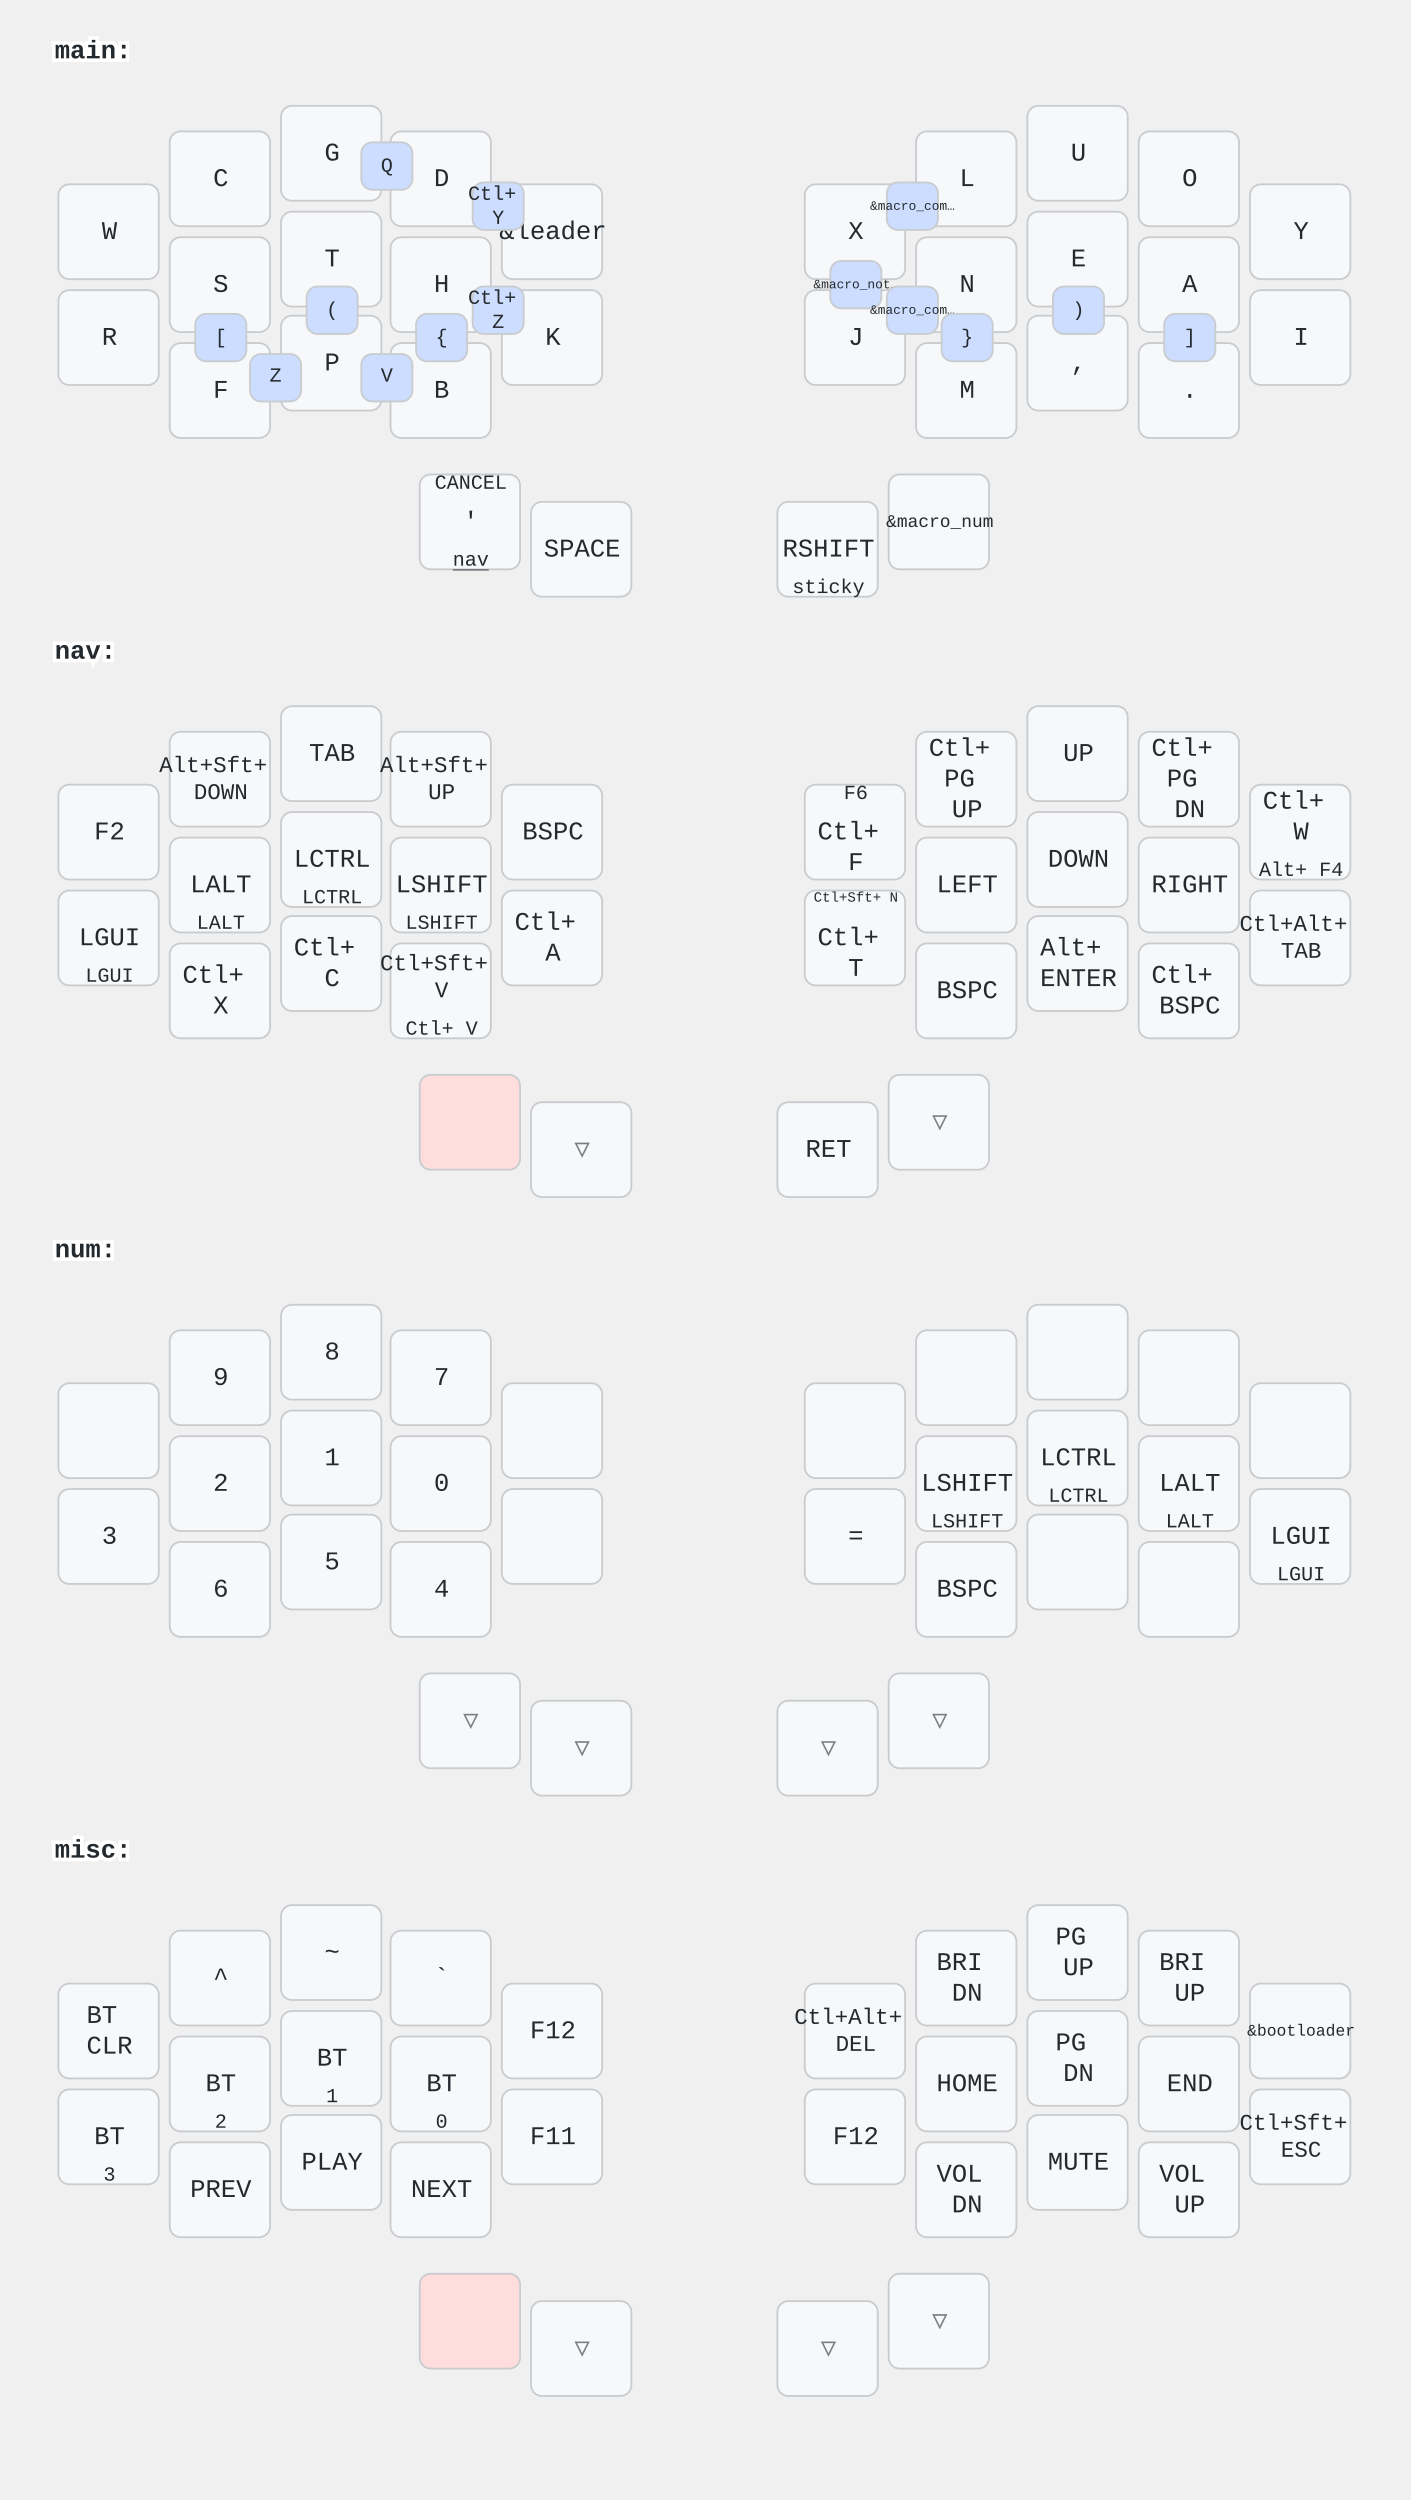
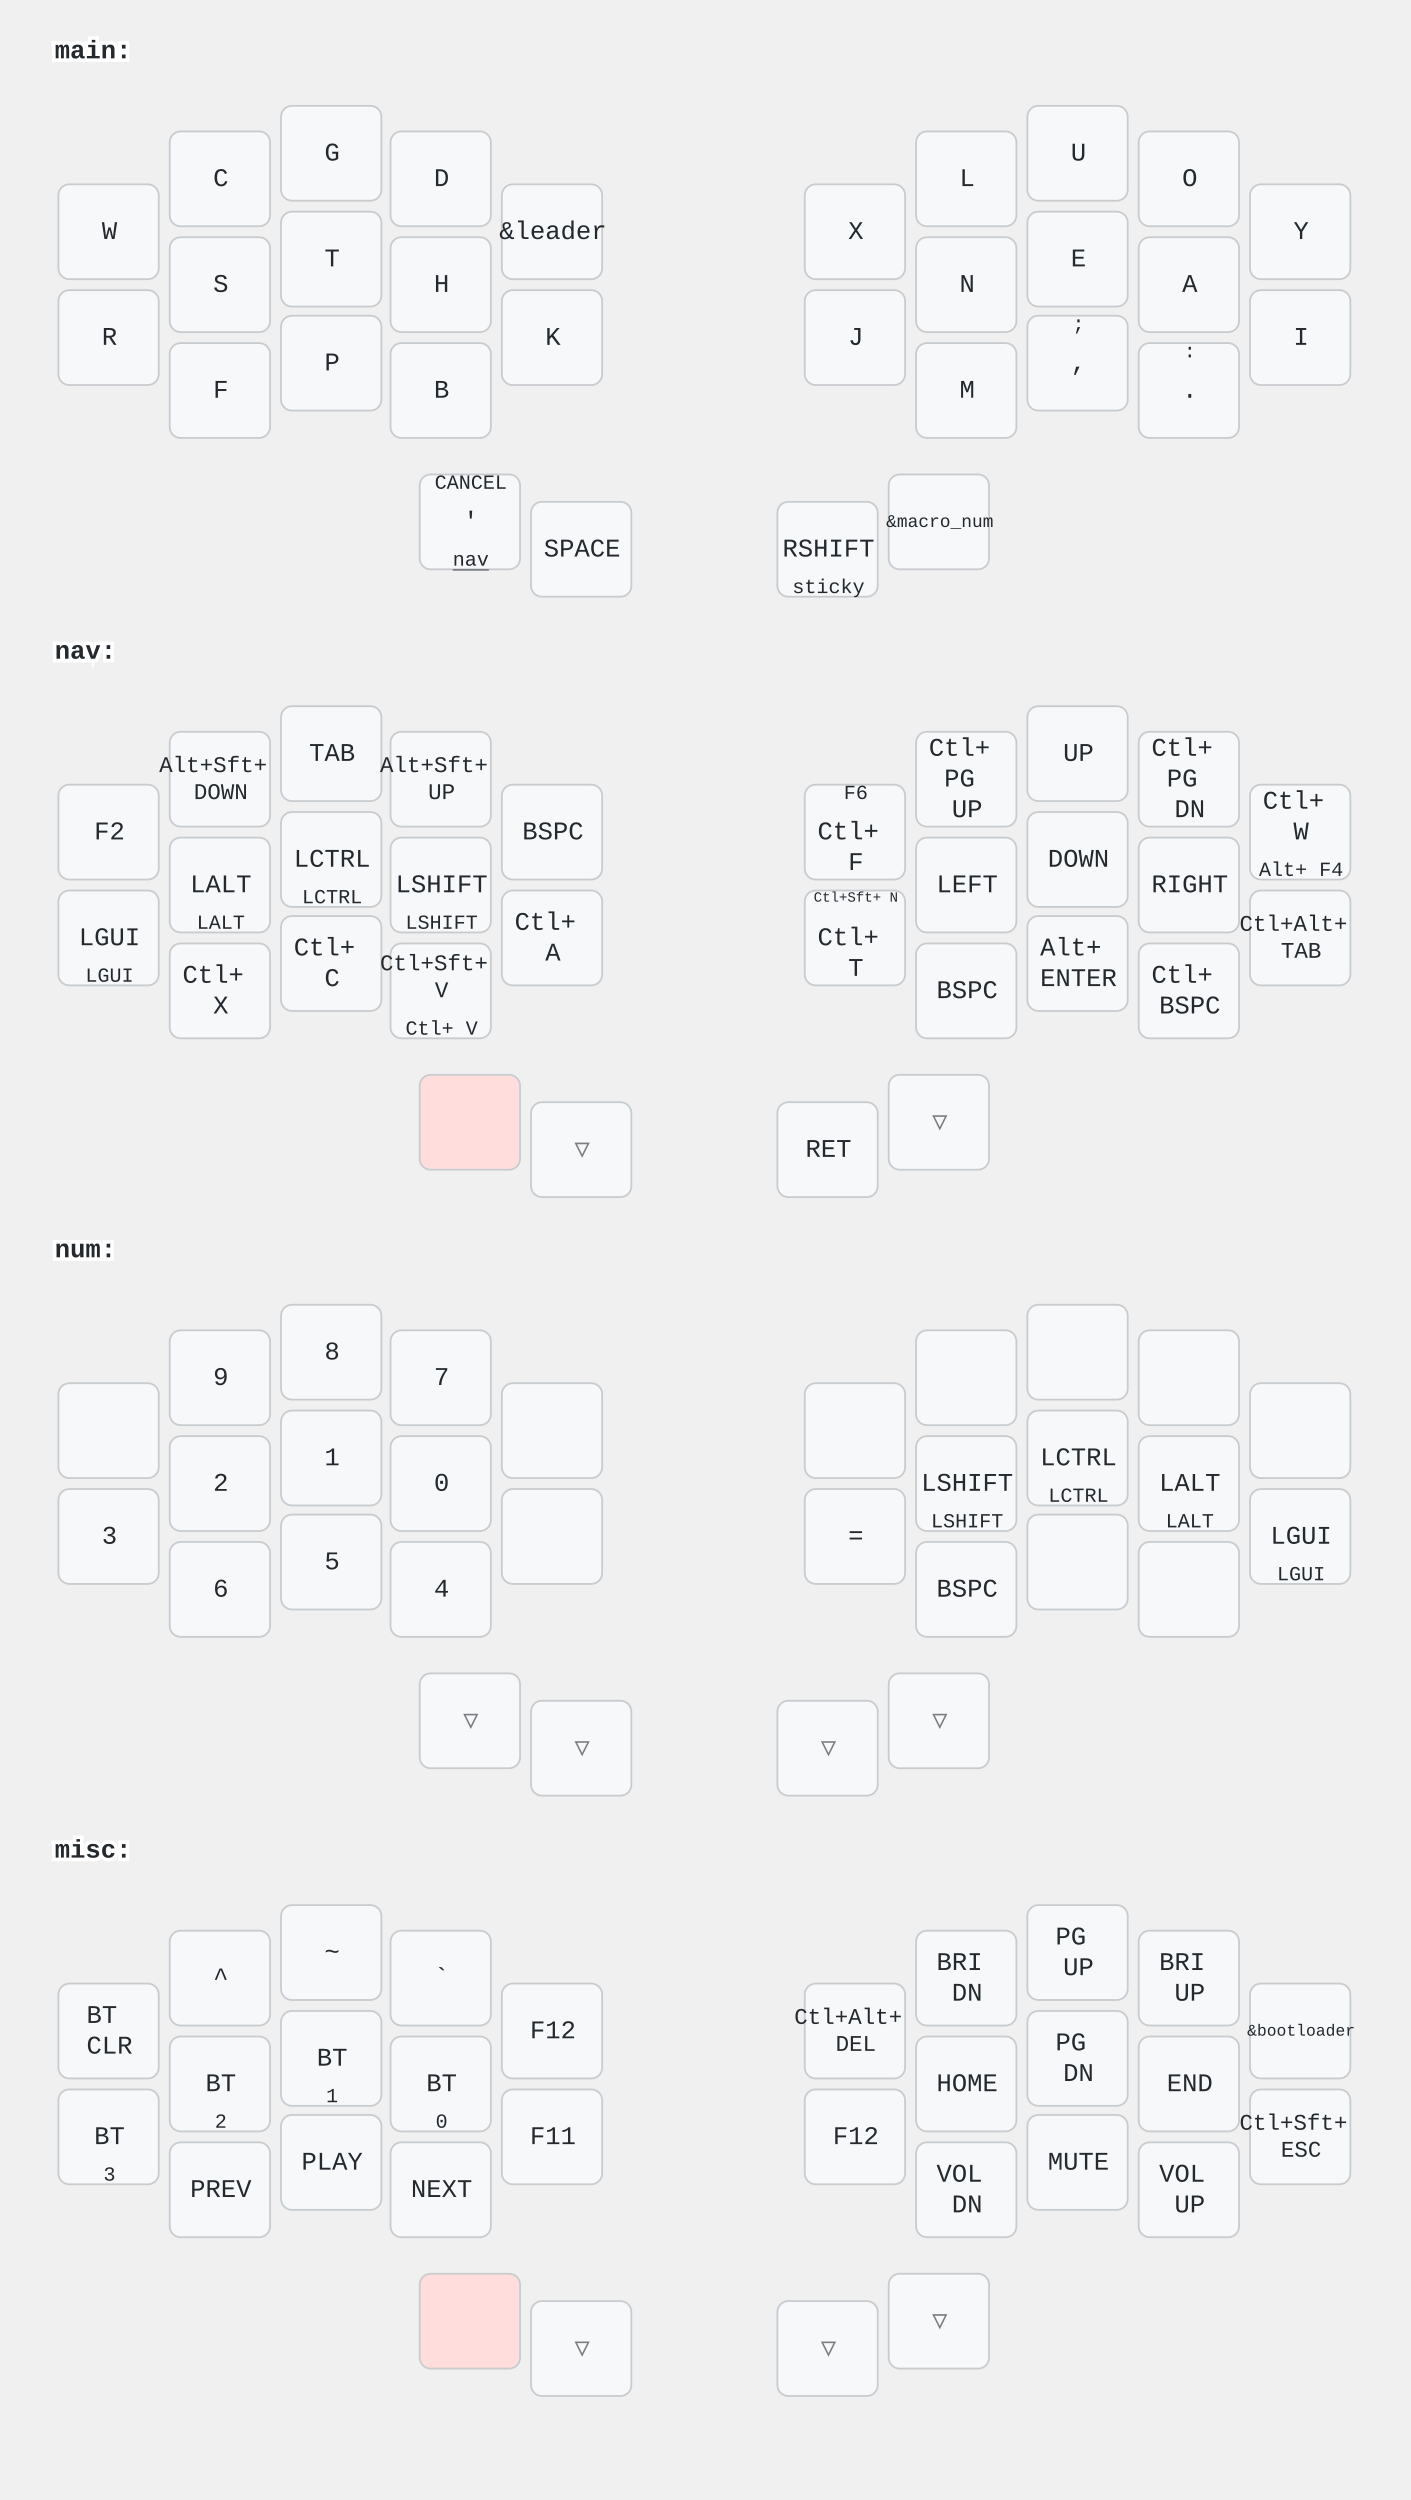
<svg xmlns="http://www.w3.org/2000/svg" width="773" height="1370" viewBox="0 0 773 1370" class="keymap">
  <style>/* inherit to force styles through use tags */
svg path {
    fill: inherit;
}

/* font and background color specifications */
svg.keymap {
    font-family: SFMono-Regular,Consolas,Liberation Mono,Menlo,monospace;
    font-size: 14px;
    font-kerning: normal;
    text-rendering: optimizeLegibility;
    fill: #24292e;
}

/* default key styling */
rect.key {
    fill: #f6f8fa;
}

rect.key, rect.combo {
    stroke: #c9cccf;
    stroke-width: 1;
}

/* default key side styling, only used is draw_key_sides is set */
rect.side {
    filter: brightness(90%);
}

/* color accent for combo boxes */
rect.combo, rect.combo-separate {
    fill: #cdf;
}

/* color accent for held keys */
rect.held, rect.combo.held {
    fill: #fdd;
}

/* color accent for ghost (optional) keys */
rect.ghost, rect.combo.ghost {
    stroke-dasharray: 4, 4;
    stroke-width: 2;
}

text {
    text-anchor: middle;
    dominant-baseline: middle;
}

/* styling for layer labels */
text.label {
    font-weight: bold;
    text-anchor: start;
    stroke: white;
    stroke-width: 4;
    paint-order: stroke;
}

/* styling for optional footer */
text.footer {
    text-anchor: end;
    dominant-baseline: auto;
    stroke: white;
    stroke-width: 4;
    paint-order: stroke;
}

/* styling for combo tap, and key hold/shifted label text */
text.combo, text.hold, text.shifted {
    font-size: 11px;
}

text.hold {
    text-anchor: middle;
    dominant-baseline: auto;
}

text.shifted {
    text-anchor: middle;
    dominant-baseline: hanging;
}

text.layer-activator {
    text-decoration: underline;
}

/* styling for hold/shifted label text in combo box */
text.combo.hold, text.combo.shifted {
    font-size: 8px;
}

/* lighter symbol for transparent keys */
text.trans {
    fill: #7b7e81;
}

/* styling for combo dendrons */
path.combo {
    stroke-width: 1;
    stroke: gray;
    fill: none;
}

/* Start Tabler Icons Cleanup */
/* cannot use height/width with glyphs */
.icon-tabler &gt; path {
    fill: inherit;
    stroke: inherit;
    stroke-width: 2;
}
/* hide tabler's default box */
.icon-tabler &gt; path[stroke="none"][fill="none"] {
    visibility: hidden;
}
/* End Tabler Icons Cleanup */
</style>
  <g transform="translate(30, 0)" class="layer-main">
    <text x="0" y="28" class="label" id="main">main:</text>
    <g transform="translate(0, 56)">
      <g transform="translate(30, 71)" class="key keypos-0">
        <rect rx="6" ry="6" x="-28" y="-26" width="55" height="52" class="key" />
        <text x="0" y="0" class="key tap">W</text>
      </g>
      <g transform="translate(91, 42)" class="key keypos-1">
        <rect rx="6" ry="6" x="-28" y="-26" width="55" height="52" class="key" />
        <text x="0" y="0" class="key tap">C</text>
      </g>
      <g transform="translate(152, 28)" class="key keypos-2">
        <rect rx="6" ry="6" x="-28" y="-26" width="55" height="52" class="key" />
        <text x="0" y="0" class="key tap">G</text>
      </g>
      <g transform="translate(212, 42)" class="key keypos-3">
        <rect rx="6" ry="6" x="-28" y="-26" width="55" height="52" class="key" />
        <text x="0" y="0" class="key tap">D</text>
      </g>
      <g transform="translate(273, 71)" class="key keypos-4">
        <rect rx="6" ry="6" x="-28" y="-26" width="55" height="52" class="key" />
        <text x="0" y="0" class="key tap">&amp;leader</text>
      </g>
      <g transform="translate(439, 71)" class="key keypos-5">
        <rect rx="6" ry="6" x="-28" y="-26" width="55" height="52" class="key" />
        <text x="0" y="0" class="key tap">X</text>
      </g>
      <g transform="translate(500, 42)" class="key keypos-6">
        <rect rx="6" ry="6" x="-28" y="-26" width="55" height="52" class="key" />
        <text x="0" y="0" class="key tap">L</text>
      </g>
      <g transform="translate(561, 28)" class="key keypos-7">
        <rect rx="6" ry="6" x="-28" y="-26" width="55" height="52" class="key" />
        <text x="0" y="0" class="key tap">U</text>
      </g>
      <g transform="translate(622, 42)" class="key keypos-8">
        <rect rx="6" ry="6" x="-28" y="-26" width="55" height="52" class="key" />
        <text x="0" y="0" class="key tap">O</text>
      </g>
      <g transform="translate(683, 71)" class="key keypos-9">
        <rect rx="6" ry="6" x="-28" y="-26" width="55" height="52" class="key" />
        <text x="0" y="0" class="key tap">Y</text>
      </g>
      <g transform="translate(30, 129)" class="key keypos-10">
        <rect rx="6" ry="6" x="-28" y="-26" width="55" height="52" class="key" />
        <text x="0" y="0" class="key tap">R</text>
      </g>
      <g transform="translate(91, 100)" class="key keypos-11">
        <rect rx="6" ry="6" x="-28" y="-26" width="55" height="52" class="key" />
        <text x="0" y="0" class="key tap">S</text>
      </g>
      <g transform="translate(152, 86)" class="key keypos-12">
        <rect rx="6" ry="6" x="-28" y="-26" width="55" height="52" class="key" />
        <text x="0" y="0" class="key tap">T</text>
      </g>
      <g transform="translate(212, 100)" class="key keypos-13">
        <rect rx="6" ry="6" x="-28" y="-26" width="55" height="52" class="key" />
        <text x="0" y="0" class="key tap">H</text>
      </g>
      <g transform="translate(273, 129)" class="key keypos-14">
        <rect rx="6" ry="6" x="-28" y="-26" width="55" height="52" class="key" />
        <text x="0" y="0" class="key tap">K</text>
      </g>
      <g transform="translate(439, 129)" class="key keypos-15">
        <rect rx="6" ry="6" x="-28" y="-26" width="55" height="52" class="key" />
        <text x="0" y="0" class="key tap">J</text>
      </g>
      <g transform="translate(500, 100)" class="key keypos-16">
        <rect rx="6" ry="6" x="-28" y="-26" width="55" height="52" class="key" />
        <text x="0" y="0" class="key tap">N</text>
      </g>
      <g transform="translate(561, 86)" class="key keypos-17">
        <rect rx="6" ry="6" x="-28" y="-26" width="55" height="52" class="key" />
        <text x="0" y="0" class="key tap">E</text>
      </g>
      <g transform="translate(622, 100)" class="key keypos-18">
        <rect rx="6" ry="6" x="-28" y="-26" width="55" height="52" class="key" />
        <text x="0" y="0" class="key tap">A</text>
      </g>
      <g transform="translate(683, 129)" class="key keypos-19">
        <rect rx="6" ry="6" x="-28" y="-26" width="55" height="52" class="key" />
        <text x="0" y="0" class="key tap">I</text>
      </g>
      <g transform="translate(91, 158)" class="key keypos-20">
        <rect rx="6" ry="6" x="-28" y="-26" width="55" height="52" class="key" />
        <text x="0" y="0" class="key tap">F</text>
      </g>
      <g transform="translate(152, 143)" class="key keypos-21">
        <rect rx="6" ry="6" x="-28" y="-26" width="55" height="52" class="key" />
        <text x="0" y="0" class="key tap">P</text>
      </g>
      <g transform="translate(212, 158)" class="key keypos-22">
        <rect rx="6" ry="6" x="-28" y="-26" width="55" height="52" class="key" />
        <text x="0" y="0" class="key tap">B</text>
      </g>
      <g transform="translate(500, 158)" class="key keypos-23">
        <rect rx="6" ry="6" x="-28" y="-26" width="55" height="52" class="key" />
        <text x="0" y="0" class="key tap">M</text>
      </g>
      <g transform="translate(561, 143)" class="key keypos-24">
        <rect rx="6" ry="6" x="-28" y="-26" width="55" height="52" class="key" />
        <text x="0" y="0" class="key tap">,</text>
        <text x="0" y="-24" class="key shifted">;</text>
      </g>
      <g transform="translate(622, 158)" class="key keypos-25">
        <rect rx="6" ry="6" x="-28" y="-26" width="55" height="52" class="key" />
        <text x="0" y="0" class="key tap">.</text>
        <text x="0" y="-24" class="key shifted">:</text>
      </g>
      <g transform="translate(228, 230)" class="key keypos-26">
        <rect rx="6" ry="6" x="-28" y="-26" width="55" height="52" class="key" />
        <text x="0" y="0" class="key tap">'</text>
        <a href="#nav">
          <text x="0" y="24" class="key hold layer-activator">nav</text>
        </a>
        <text x="0" y="-24" class="key shifted">CANCEL</text>
      </g>
      <g transform="translate(289, 245)" class="key keypos-27">
        <rect rx="6" ry="6" x="-28" y="-26" width="55" height="52" class="key" />
        <text x="0" y="0" class="key tap">SPACE</text>
      </g>
      <g transform="translate(424, 245)" class="key keypos-28">
        <rect rx="6" ry="6" x="-28" y="-26" width="55" height="52" class="key" />
        <text x="0" y="0" class="key tap">RSHIFT</text>
        <text x="0" y="24" class="key hold">sticky</text>
      </g>
      <g transform="translate(485, 230)" class="key keypos-29">
        <rect rx="6" ry="6" x="-28" y="-26" width="55" height="52" class="key" />
        <text x="0" y="0" class="key tap">
          <tspan style="font-size: 70%">&amp;macro_num</tspan>
        </text>
      </g>
-       <g class="combo combopos-0">
-         <rect rx="6" ry="6" x="168" y="22" width="28" height="26" class="combo" />
-         <text x="182" y="35" class="combo tap">Q</text>
-       </g>
-       <g class="combo combopos-1">
-         <rect rx="6" ry="6" x="107" y="138" width="28" height="26" class="combo" />
-         <text x="121" y="150" class="combo tap">Z</text>
-       </g>
-       <g class="combo combopos-2">
-         <rect rx="6" ry="6" x="168" y="138" width="28" height="26" class="combo" />
-         <text x="182" y="150" class="combo tap">V</text>
-       </g>
-       <g class="combo combopos-3">
-         <rect rx="6" ry="6" x="229" y="44" width="28" height="26" class="combo" />
-         <text x="243" y="57" class="combo tap">
-           <tspan x="243" dy="-0.6em">Ctl+</tspan>
-           <tspan x="243" dy="1.2em">Y</tspan>
-         </text>
-       </g>
-       <g class="combo combopos-4">
-         <rect rx="6" ry="6" x="229" y="101" width="28" height="26" class="combo" />
-         <text x="243" y="114" class="combo tap">
-           <tspan x="243" dy="-0.6em">Ctl+</tspan>
-           <tspan x="243" dy="1.2em">Z</tspan>
-         </text>
-       </g>
-       <g class="combo combopos-5">
-         <rect rx="6" ry="6" x="425" y="87" width="28" height="26" class="combo" />
-         <text x="439" y="100" class="combo tap">
-           <tspan style="font-size: 64%">&amp;macro_not…</tspan>
-         </text>
-       </g>
-       <g class="combo combopos-6">
-         <rect rx="6" ry="6" x="456" y="44" width="28" height="26" class="combo" />
-         <text x="470" y="57" class="combo tap">
-           <tspan style="font-size: 64%">&amp;macro_com…</tspan>
-         </text>
-       </g>
-       <g class="combo combopos-7">
-         <rect rx="6" ry="6" x="456" y="101" width="28" height="26" class="combo" />
-         <text x="470" y="114" class="combo tap">
-           <tspan style="font-size: 64%">&amp;macro_com…</tspan>
-         </text>
-       </g>
-       <g class="combo combopos-8">
-         <rect rx="6" ry="6" x="77" y="116" width="28" height="26" class="combo" />
-         <text x="91" y="129" class="combo tap">[</text>
-       </g>
-       <g class="combo combopos-9">
-         <rect rx="6" ry="6" x="138" y="101" width="28" height="26" class="combo" />
-         <text x="152" y="114" class="combo tap">(</text>
-       </g>
-       <g class="combo combopos-10">
-         <rect rx="6" ry="6" x="198" y="116" width="28" height="26" class="combo" />
-         <text x="212" y="129" class="combo tap">{</text>
-       </g>
-       <g class="combo combopos-11">
-         <rect rx="6" ry="6" x="486" y="116" width="28" height="26" class="combo" />
-         <text x="500" y="129" class="combo tap">}</text>
-       </g>
-       <g class="combo combopos-12">
-         <rect rx="6" ry="6" x="547" y="101" width="28" height="26" class="combo" />
-         <text x="561" y="114" class="combo tap">)</text>
-       </g>
-       <g class="combo combopos-13">
-         <rect rx="6" ry="6" x="608" y="116" width="28" height="26" class="combo" />
-         <text x="622" y="129" class="combo tap">]</text>
-       </g>
    </g>
  </g>
  <g transform="translate(30, 329)" class="layer-nav">
    <text x="0" y="28" class="label" id="nav">nav:</text>
    <g transform="translate(0, 56)">
      <g transform="translate(30, 71)" class="key keypos-0">
        <rect rx="6" ry="6" x="-28" y="-26" width="55" height="52" class="key" />
        <text x="0" y="0" class="key tap">F2</text>
      </g>
      <g transform="translate(91, 42)" class="key keypos-1">
        <rect rx="6" ry="6" x="-28" y="-26" width="55" height="52" class="key" />
        <text x="0" y="0" class="key tap">
          <tspan x="0" dy="-0.6em" style="font-size: 88%">Alt+Sft+</tspan>
          <tspan x="0" dy="1.2em" style="font-size: 88%">DOWN</tspan>
        </text>
      </g>
      <g transform="translate(152, 28)" class="key keypos-2">
        <rect rx="6" ry="6" x="-28" y="-26" width="55" height="52" class="key" />
        <text x="0" y="0" class="key tap">TAB</text>
      </g>
      <g transform="translate(212, 42)" class="key keypos-3">
        <rect rx="6" ry="6" x="-28" y="-26" width="55" height="52" class="key" />
        <text x="0" y="0" class="key tap">
          <tspan x="0" dy="-0.6em" style="font-size: 88%">Alt+Sft+</tspan>
          <tspan x="0" dy="1.2em" style="font-size: 88%">UP</tspan>
        </text>
      </g>
      <g transform="translate(273, 71)" class="key keypos-4">
        <rect rx="6" ry="6" x="-28" y="-26" width="55" height="52" class="key" />
        <text x="0" y="0" class="key tap">BSPC</text>
      </g>
      <g transform="translate(439, 71)" class="key keypos-5">
        <rect rx="6" ry="6" x="-28" y="-26" width="55" height="52" class="key" />
        <text x="0" y="0" class="key tap">
          <tspan x="0" dy="-0.0em">Ctl+</tspan>
          <tspan x="0" dy="1.2em">F</tspan>
        </text>
        <text x="0" y="-24" class="key shifted">F6</text>
      </g>
      <g transform="translate(500, 42)" class="key keypos-6">
        <rect rx="6" ry="6" x="-28" y="-26" width="55" height="52" class="key" />
        <text x="0" y="0" class="key tap">
          <tspan x="0" dy="-1.2em">Ctl+</tspan>
          <tspan x="0" dy="1.2em">PG</tspan>
          <tspan x="0" dy="1.2em">UP</tspan>
        </text>
      </g>
      <g transform="translate(561, 28)" class="key keypos-7">
        <rect rx="6" ry="6" x="-28" y="-26" width="55" height="52" class="key" />
        <text x="0" y="0" class="key tap">UP</text>
      </g>
      <g transform="translate(622, 42)" class="key keypos-8">
        <rect rx="6" ry="6" x="-28" y="-26" width="55" height="52" class="key" />
        <text x="0" y="0" class="key tap">
          <tspan x="0" dy="-1.2em">Ctl+</tspan>
          <tspan x="0" dy="1.2em">PG</tspan>
          <tspan x="0" dy="1.2em">DN</tspan>
        </text>
      </g>
      <g transform="translate(683, 71)" class="key keypos-9">
        <rect rx="6" ry="6" x="-28" y="-26" width="55" height="52" class="key" />
        <text x="0" y="0" class="key tap">
          <tspan x="0" dy="-1.2em">Ctl+</tspan>
          <tspan x="0" dy="1.2em">W</tspan>
        </text>
        <text x="0" y="24" class="key hold">Alt+ F4</text>
      </g>
      <g transform="translate(30, 129)" class="key keypos-10">
        <rect rx="6" ry="6" x="-28" y="-26" width="55" height="52" class="key" />
        <text x="0" y="0" class="key tap">LGUI</text>
        <text x="0" y="24" class="key hold">LGUI</text>
      </g>
      <g transform="translate(91, 100)" class="key keypos-11">
        <rect rx="6" ry="6" x="-28" y="-26" width="55" height="52" class="key" />
        <text x="0" y="0" class="key tap">LALT</text>
        <text x="0" y="24" class="key hold">LALT</text>
      </g>
      <g transform="translate(152, 86)" class="key keypos-12">
        <rect rx="6" ry="6" x="-28" y="-26" width="55" height="52" class="key" />
        <text x="0" y="0" class="key tap">LCTRL</text>
        <text x="0" y="24" class="key hold">LCTRL</text>
      </g>
      <g transform="translate(212, 100)" class="key keypos-13">
        <rect rx="6" ry="6" x="-28" y="-26" width="55" height="52" class="key" />
        <text x="0" y="0" class="key tap">LSHIFT</text>
        <text x="0" y="24" class="key hold">LSHIFT</text>
      </g>
      <g transform="translate(273, 129)" class="key keypos-14">
        <rect rx="6" ry="6" x="-28" y="-26" width="55" height="52" class="key" />
        <text x="0" y="0" class="key tap">
          <tspan x="0" dy="-0.6em">Ctl+</tspan>
          <tspan x="0" dy="1.2em">A</tspan>
        </text>
      </g>
      <g transform="translate(439, 129)" class="key keypos-15">
        <rect rx="6" ry="6" x="-28" y="-26" width="55" height="52" class="key" />
        <text x="0" y="0" class="key tap">
          <tspan x="0" dy="-0.0em">Ctl+</tspan>
          <tspan x="0" dy="1.2em">T</tspan>
        </text>
        <text x="0" y="-24" class="key shifted">
          <tspan style="font-size: 70%">Ctl+Sft+ N</tspan>
        </text>
      </g>
      <g transform="translate(500, 100)" class="key keypos-16">
        <rect rx="6" ry="6" x="-28" y="-26" width="55" height="52" class="key" />
        <text x="0" y="0" class="key tap">LEFT</text>
      </g>
      <g transform="translate(561, 86)" class="key keypos-17">
        <rect rx="6" ry="6" x="-28" y="-26" width="55" height="52" class="key" />
        <text x="0" y="0" class="key tap">DOWN</text>
      </g>
      <g transform="translate(622, 100)" class="key keypos-18">
        <rect rx="6" ry="6" x="-28" y="-26" width="55" height="52" class="key" />
        <text x="0" y="0" class="key tap">RIGHT</text>
      </g>
      <g transform="translate(683, 129)" class="key keypos-19">
        <rect rx="6" ry="6" x="-28" y="-26" width="55" height="52" class="key" />
        <text x="0" y="0" class="key tap">
          <tspan x="0" dy="-0.6em" style="font-size: 88%">Ctl+Alt+</tspan>
          <tspan x="0" dy="1.2em" style="font-size: 88%">TAB</tspan>
        </text>
      </g>
      <g transform="translate(91, 158)" class="key keypos-20">
        <rect rx="6" ry="6" x="-28" y="-26" width="55" height="52" class="key" />
        <text x="0" y="0" class="key tap">
          <tspan x="0" dy="-0.6em">Ctl+</tspan>
          <tspan x="0" dy="1.2em">X</tspan>
        </text>
      </g>
      <g transform="translate(152, 143)" class="key keypos-21">
        <rect rx="6" ry="6" x="-28" y="-26" width="55" height="52" class="key" />
        <text x="0" y="0" class="key tap">
          <tspan x="0" dy="-0.6em">Ctl+</tspan>
          <tspan x="0" dy="1.2em">C</tspan>
        </text>
      </g>
      <g transform="translate(212, 158)" class="key keypos-22">
        <rect rx="6" ry="6" x="-28" y="-26" width="55" height="52" class="key" />
        <text x="0" y="0" class="key tap">
          <tspan x="0" dy="-1.2em" style="font-size: 88%">Ctl+Sft+</tspan>
          <tspan x="0" dy="1.2em" style="font-size: 88%">V</tspan>
        </text>
        <text x="0" y="24" class="key hold">Ctl+ V</text>
      </g>
      <g transform="translate(500, 158)" class="key keypos-23">
        <rect rx="6" ry="6" x="-28" y="-26" width="55" height="52" class="key" />
        <text x="0" y="0" class="key tap">BSPC</text>
      </g>
      <g transform="translate(561, 143)" class="key keypos-24">
        <rect rx="6" ry="6" x="-28" y="-26" width="55" height="52" class="key" />
        <text x="0" y="0" class="key tap">
          <tspan x="0" dy="-0.6em">Alt+</tspan>
          <tspan x="0" dy="1.2em">ENTER</tspan>
        </text>
      </g>
      <g transform="translate(622, 158)" class="key keypos-25">
        <rect rx="6" ry="6" x="-28" y="-26" width="55" height="52" class="key" />
        <text x="0" y="0" class="key tap">
          <tspan x="0" dy="-0.6em">Ctl+</tspan>
          <tspan x="0" dy="1.2em">BSPC</tspan>
        </text>
      </g>
      <g transform="translate(228, 230)" class="key held keypos-26">
        <rect rx="6" ry="6" x="-28" y="-26" width="55" height="52" class="key held" />
      </g>
      <g transform="translate(289, 245)" class="key trans keypos-27">
        <rect rx="6" ry="6" x="-28" y="-26" width="55" height="52" class="key trans" />
        <text x="0" y="0" class="key trans tap">▽</text>
      </g>
      <g transform="translate(424, 245)" class="key keypos-28">
        <rect rx="6" ry="6" x="-28" y="-26" width="55" height="52" class="key" />
        <text x="0" y="0" class="key tap">RET</text>
      </g>
      <g transform="translate(485, 230)" class="key trans keypos-29">
        <rect rx="6" ry="6" x="-28" y="-26" width="55" height="52" class="key trans" />
        <text x="0" y="0" class="key trans tap">▽</text>
      </g>
    </g>
  </g>
  <g transform="translate(30, 657)" class="layer-num">
    <text x="0" y="28" class="label" id="num">num:</text>
    <g transform="translate(0, 56)">
      <g transform="translate(30, 71)" class="key keypos-0">
        <rect rx="6" ry="6" x="-28" y="-26" width="55" height="52" class="key" />
      </g>
      <g transform="translate(91, 42)" class="key keypos-1">
        <rect rx="6" ry="6" x="-28" y="-26" width="55" height="52" class="key" />
        <text x="0" y="0" class="key tap">9</text>
      </g>
      <g transform="translate(152, 28)" class="key keypos-2">
        <rect rx="6" ry="6" x="-28" y="-26" width="55" height="52" class="key" />
        <text x="0" y="0" class="key tap">8</text>
      </g>
      <g transform="translate(212, 42)" class="key keypos-3">
        <rect rx="6" ry="6" x="-28" y="-26" width="55" height="52" class="key" />
        <text x="0" y="0" class="key tap">7</text>
      </g>
      <g transform="translate(273, 71)" class="key keypos-4">
        <rect rx="6" ry="6" x="-28" y="-26" width="55" height="52" class="key" />
      </g>
      <g transform="translate(439, 71)" class="key keypos-5">
        <rect rx="6" ry="6" x="-28" y="-26" width="55" height="52" class="key" />
      </g>
      <g transform="translate(500, 42)" class="key keypos-6">
        <rect rx="6" ry="6" x="-28" y="-26" width="55" height="52" class="key" />
      </g>
      <g transform="translate(561, 28)" class="key keypos-7">
        <rect rx="6" ry="6" x="-28" y="-26" width="55" height="52" class="key" />
      </g>
      <g transform="translate(622, 42)" class="key keypos-8">
        <rect rx="6" ry="6" x="-28" y="-26" width="55" height="52" class="key" />
      </g>
      <g transform="translate(683, 71)" class="key keypos-9">
        <rect rx="6" ry="6" x="-28" y="-26" width="55" height="52" class="key" />
      </g>
      <g transform="translate(30, 129)" class="key keypos-10">
        <rect rx="6" ry="6" x="-28" y="-26" width="55" height="52" class="key" />
        <text x="0" y="0" class="key tap">3</text>
      </g>
      <g transform="translate(91, 100)" class="key keypos-11">
        <rect rx="6" ry="6" x="-28" y="-26" width="55" height="52" class="key" />
        <text x="0" y="0" class="key tap">2</text>
      </g>
      <g transform="translate(152, 86)" class="key keypos-12">
        <rect rx="6" ry="6" x="-28" y="-26" width="55" height="52" class="key" />
        <text x="0" y="0" class="key tap">1</text>
      </g>
      <g transform="translate(212, 100)" class="key keypos-13">
        <rect rx="6" ry="6" x="-28" y="-26" width="55" height="52" class="key" />
        <text x="0" y="0" class="key tap">0</text>
      </g>
      <g transform="translate(273, 129)" class="key keypos-14">
        <rect rx="6" ry="6" x="-28" y="-26" width="55" height="52" class="key" />
      </g>
      <g transform="translate(439, 129)" class="key keypos-15">
        <rect rx="6" ry="6" x="-28" y="-26" width="55" height="52" class="key" />
        <text x="0" y="0" class="key tap">=</text>
      </g>
      <g transform="translate(500, 100)" class="key keypos-16">
        <rect rx="6" ry="6" x="-28" y="-26" width="55" height="52" class="key" />
        <text x="0" y="0" class="key tap">LSHIFT</text>
        <text x="0" y="24" class="key hold">LSHIFT</text>
      </g>
      <g transform="translate(561, 86)" class="key keypos-17">
        <rect rx="6" ry="6" x="-28" y="-26" width="55" height="52" class="key" />
        <text x="0" y="0" class="key tap">LCTRL</text>
        <text x="0" y="24" class="key hold">LCTRL</text>
      </g>
      <g transform="translate(622, 100)" class="key keypos-18">
        <rect rx="6" ry="6" x="-28" y="-26" width="55" height="52" class="key" />
        <text x="0" y="0" class="key tap">LALT</text>
        <text x="0" y="24" class="key hold">LALT</text>
      </g>
      <g transform="translate(683, 129)" class="key keypos-19">
        <rect rx="6" ry="6" x="-28" y="-26" width="55" height="52" class="key" />
        <text x="0" y="0" class="key tap">LGUI</text>
        <text x="0" y="24" class="key hold">LGUI</text>
      </g>
      <g transform="translate(91, 158)" class="key keypos-20">
        <rect rx="6" ry="6" x="-28" y="-26" width="55" height="52" class="key" />
        <text x="0" y="0" class="key tap">6</text>
      </g>
      <g transform="translate(152, 143)" class="key keypos-21">
        <rect rx="6" ry="6" x="-28" y="-26" width="55" height="52" class="key" />
        <text x="0" y="0" class="key tap">5</text>
      </g>
      <g transform="translate(212, 158)" class="key keypos-22">
        <rect rx="6" ry="6" x="-28" y="-26" width="55" height="52" class="key" />
        <text x="0" y="0" class="key tap">4</text>
      </g>
      <g transform="translate(500, 158)" class="key keypos-23">
        <rect rx="6" ry="6" x="-28" y="-26" width="55" height="52" class="key" />
        <text x="0" y="0" class="key tap">BSPC</text>
      </g>
      <g transform="translate(561, 143)" class="key keypos-24">
        <rect rx="6" ry="6" x="-28" y="-26" width="55" height="52" class="key" />
      </g>
      <g transform="translate(622, 158)" class="key keypos-25">
        <rect rx="6" ry="6" x="-28" y="-26" width="55" height="52" class="key" />
      </g>
      <g transform="translate(228, 230)" class="key trans keypos-26">
        <rect rx="6" ry="6" x="-28" y="-26" width="55" height="52" class="key trans" />
        <text x="0" y="0" class="key trans tap">▽</text>
      </g>
      <g transform="translate(289, 245)" class="key trans keypos-27">
        <rect rx="6" ry="6" x="-28" y="-26" width="55" height="52" class="key trans" />
        <text x="0" y="0" class="key trans tap">▽</text>
      </g>
      <g transform="translate(424, 245)" class="key trans keypos-28">
        <rect rx="6" ry="6" x="-28" y="-26" width="55" height="52" class="key trans" />
        <text x="0" y="0" class="key trans tap">▽</text>
      </g>
      <g transform="translate(485, 230)" class="key trans keypos-29">
        <rect rx="6" ry="6" x="-28" y="-26" width="55" height="52" class="key trans" />
        <text x="0" y="0" class="key trans tap">▽</text>
      </g>
    </g>
  </g>
  <g transform="translate(30, 986)" class="layer-misc">
    <text x="0" y="28" class="label" id="misc">misc:</text>
    <g transform="translate(0, 56)">
      <g transform="translate(30, 71)" class="key keypos-0">
        <rect rx="6" ry="6" x="-28" y="-26" width="55" height="52" class="key" />
        <text x="0" y="0" class="key tap">
          <tspan x="0" dy="-0.6em">BT</tspan>
          <tspan x="0" dy="1.2em">CLR</tspan>
        </text>
      </g>
      <g transform="translate(91, 42)" class="key keypos-1">
        <rect rx="6" ry="6" x="-28" y="-26" width="55" height="52" class="key" />
        <text x="0" y="0" class="key tap">^</text>
      </g>
      <g transform="translate(152, 28)" class="key keypos-2">
        <rect rx="6" ry="6" x="-28" y="-26" width="55" height="52" class="key" />
        <text x="0" y="0" class="key tap">~</text>
      </g>
      <g transform="translate(212, 42)" class="key keypos-3">
        <rect rx="6" ry="6" x="-28" y="-26" width="55" height="52" class="key" />
        <text x="0" y="0" class="key tap">`</text>
      </g>
      <g transform="translate(273, 71)" class="key keypos-4">
        <rect rx="6" ry="6" x="-28" y="-26" width="55" height="52" class="key" />
        <text x="0" y="0" class="key tap">F12</text>
      </g>
      <g transform="translate(439, 71)" class="key keypos-5">
        <rect rx="6" ry="6" x="-28" y="-26" width="55" height="52" class="key" />
        <text x="0" y="0" class="key tap">
          <tspan x="0" dy="-0.6em" style="font-size: 88%">Ctl+Alt+</tspan>
          <tspan x="0" dy="1.2em" style="font-size: 88%">DEL</tspan>
        </text>
      </g>
      <g transform="translate(500, 42)" class="key keypos-6">
        <rect rx="6" ry="6" x="-28" y="-26" width="55" height="52" class="key" />
        <text x="0" y="0" class="key tap">
          <tspan x="0" dy="-0.6em">BRI</tspan>
          <tspan x="0" dy="1.2em">DN</tspan>
        </text>
      </g>
      <g transform="translate(561, 28)" class="key keypos-7">
        <rect rx="6" ry="6" x="-28" y="-26" width="55" height="52" class="key" />
        <text x="0" y="0" class="key tap">
          <tspan x="0" dy="-0.6em">PG</tspan>
          <tspan x="0" dy="1.2em">UP</tspan>
        </text>
      </g>
      <g transform="translate(622, 42)" class="key keypos-8">
        <rect rx="6" ry="6" x="-28" y="-26" width="55" height="52" class="key" />
        <text x="0" y="0" class="key tap">
          <tspan x="0" dy="-0.6em">BRI</tspan>
          <tspan x="0" dy="1.2em">UP</tspan>
        </text>
      </g>
      <g transform="translate(683, 71)" class="key keypos-9">
        <rect rx="6" ry="6" x="-28" y="-26" width="55" height="52" class="key" />
        <text x="0" y="0" class="key tap">
          <tspan style="font-size: 64%">&amp;bootloader</tspan>
        </text>
      </g>
      <g transform="translate(30, 129)" class="key keypos-10">
        <rect rx="6" ry="6" x="-28" y="-26" width="55" height="52" class="key" />
        <text x="0" y="0" class="key tap">BT</text>
        <text x="0" y="24" class="key hold">3</text>
      </g>
      <g transform="translate(91, 100)" class="key keypos-11">
        <rect rx="6" ry="6" x="-28" y="-26" width="55" height="52" class="key" />
        <text x="0" y="0" class="key tap">BT</text>
        <text x="0" y="24" class="key hold">2</text>
      </g>
      <g transform="translate(152, 86)" class="key keypos-12">
        <rect rx="6" ry="6" x="-28" y="-26" width="55" height="52" class="key" />
        <text x="0" y="0" class="key tap">BT</text>
        <text x="0" y="24" class="key hold">1</text>
      </g>
      <g transform="translate(212, 100)" class="key keypos-13">
        <rect rx="6" ry="6" x="-28" y="-26" width="55" height="52" class="key" />
        <text x="0" y="0" class="key tap">BT</text>
        <text x="0" y="24" class="key hold">0</text>
      </g>
      <g transform="translate(273, 129)" class="key keypos-14">
        <rect rx="6" ry="6" x="-28" y="-26" width="55" height="52" class="key" />
        <text x="0" y="0" class="key tap">F11</text>
      </g>
      <g transform="translate(439, 129)" class="key keypos-15">
        <rect rx="6" ry="6" x="-28" y="-26" width="55" height="52" class="key" />
        <text x="0" y="0" class="key tap">F12</text>
      </g>
      <g transform="translate(500, 100)" class="key keypos-16">
        <rect rx="6" ry="6" x="-28" y="-26" width="55" height="52" class="key" />
        <text x="0" y="0" class="key tap">HOME</text>
      </g>
      <g transform="translate(561, 86)" class="key keypos-17">
        <rect rx="6" ry="6" x="-28" y="-26" width="55" height="52" class="key" />
        <text x="0" y="0" class="key tap">
          <tspan x="0" dy="-0.6em">PG</tspan>
          <tspan x="0" dy="1.2em">DN</tspan>
        </text>
      </g>
      <g transform="translate(622, 100)" class="key keypos-18">
        <rect rx="6" ry="6" x="-28" y="-26" width="55" height="52" class="key" />
        <text x="0" y="0" class="key tap">END</text>
      </g>
      <g transform="translate(683, 129)" class="key keypos-19">
        <rect rx="6" ry="6" x="-28" y="-26" width="55" height="52" class="key" />
        <text x="0" y="0" class="key tap">
          <tspan x="0" dy="-0.6em" style="font-size: 88%">Ctl+Sft+</tspan>
          <tspan x="0" dy="1.2em" style="font-size: 88%">ESC</tspan>
        </text>
      </g>
      <g transform="translate(91, 158)" class="key keypos-20">
        <rect rx="6" ry="6" x="-28" y="-26" width="55" height="52" class="key" />
        <text x="0" y="0" class="key tap">PREV</text>
      </g>
      <g transform="translate(152, 143)" class="key keypos-21">
        <rect rx="6" ry="6" x="-28" y="-26" width="55" height="52" class="key" />
        <text x="0" y="0" class="key tap">PLAY</text>
      </g>
      <g transform="translate(212, 158)" class="key keypos-22">
        <rect rx="6" ry="6" x="-28" y="-26" width="55" height="52" class="key" />
        <text x="0" y="0" class="key tap">NEXT</text>
      </g>
      <g transform="translate(500, 158)" class="key keypos-23">
        <rect rx="6" ry="6" x="-28" y="-26" width="55" height="52" class="key" />
        <text x="0" y="0" class="key tap">
          <tspan x="0" dy="-0.6em">VOL</tspan>
          <tspan x="0" dy="1.2em">DN</tspan>
        </text>
      </g>
      <g transform="translate(561, 143)" class="key keypos-24">
        <rect rx="6" ry="6" x="-28" y="-26" width="55" height="52" class="key" />
        <text x="0" y="0" class="key tap">MUTE</text>
      </g>
      <g transform="translate(622, 158)" class="key keypos-25">
        <rect rx="6" ry="6" x="-28" y="-26" width="55" height="52" class="key" />
        <text x="0" y="0" class="key tap">
          <tspan x="0" dy="-0.6em">VOL</tspan>
          <tspan x="0" dy="1.2em">UP</tspan>
        </text>
      </g>
      <g transform="translate(228, 230)" class="key held keypos-26">
        <rect rx="6" ry="6" x="-28" y="-26" width="55" height="52" class="key held" />
      </g>
      <g transform="translate(289, 245)" class="key trans keypos-27">
        <rect rx="6" ry="6" x="-28" y="-26" width="55" height="52" class="key trans" />
        <text x="0" y="0" class="key trans tap">▽</text>
      </g>
      <g transform="translate(424, 245)" class="key trans keypos-28">
        <rect rx="6" ry="6" x="-28" y="-26" width="55" height="52" class="key trans" />
        <text x="0" y="0" class="key trans tap">▽</text>
      </g>
      <g transform="translate(485, 230)" class="key trans keypos-29">
        <rect rx="6" ry="6" x="-28" y="-26" width="55" height="52" class="key trans" />
        <text x="0" y="0" class="key trans tap">▽</text>
      </g>
    </g>
  </g>
</svg>
